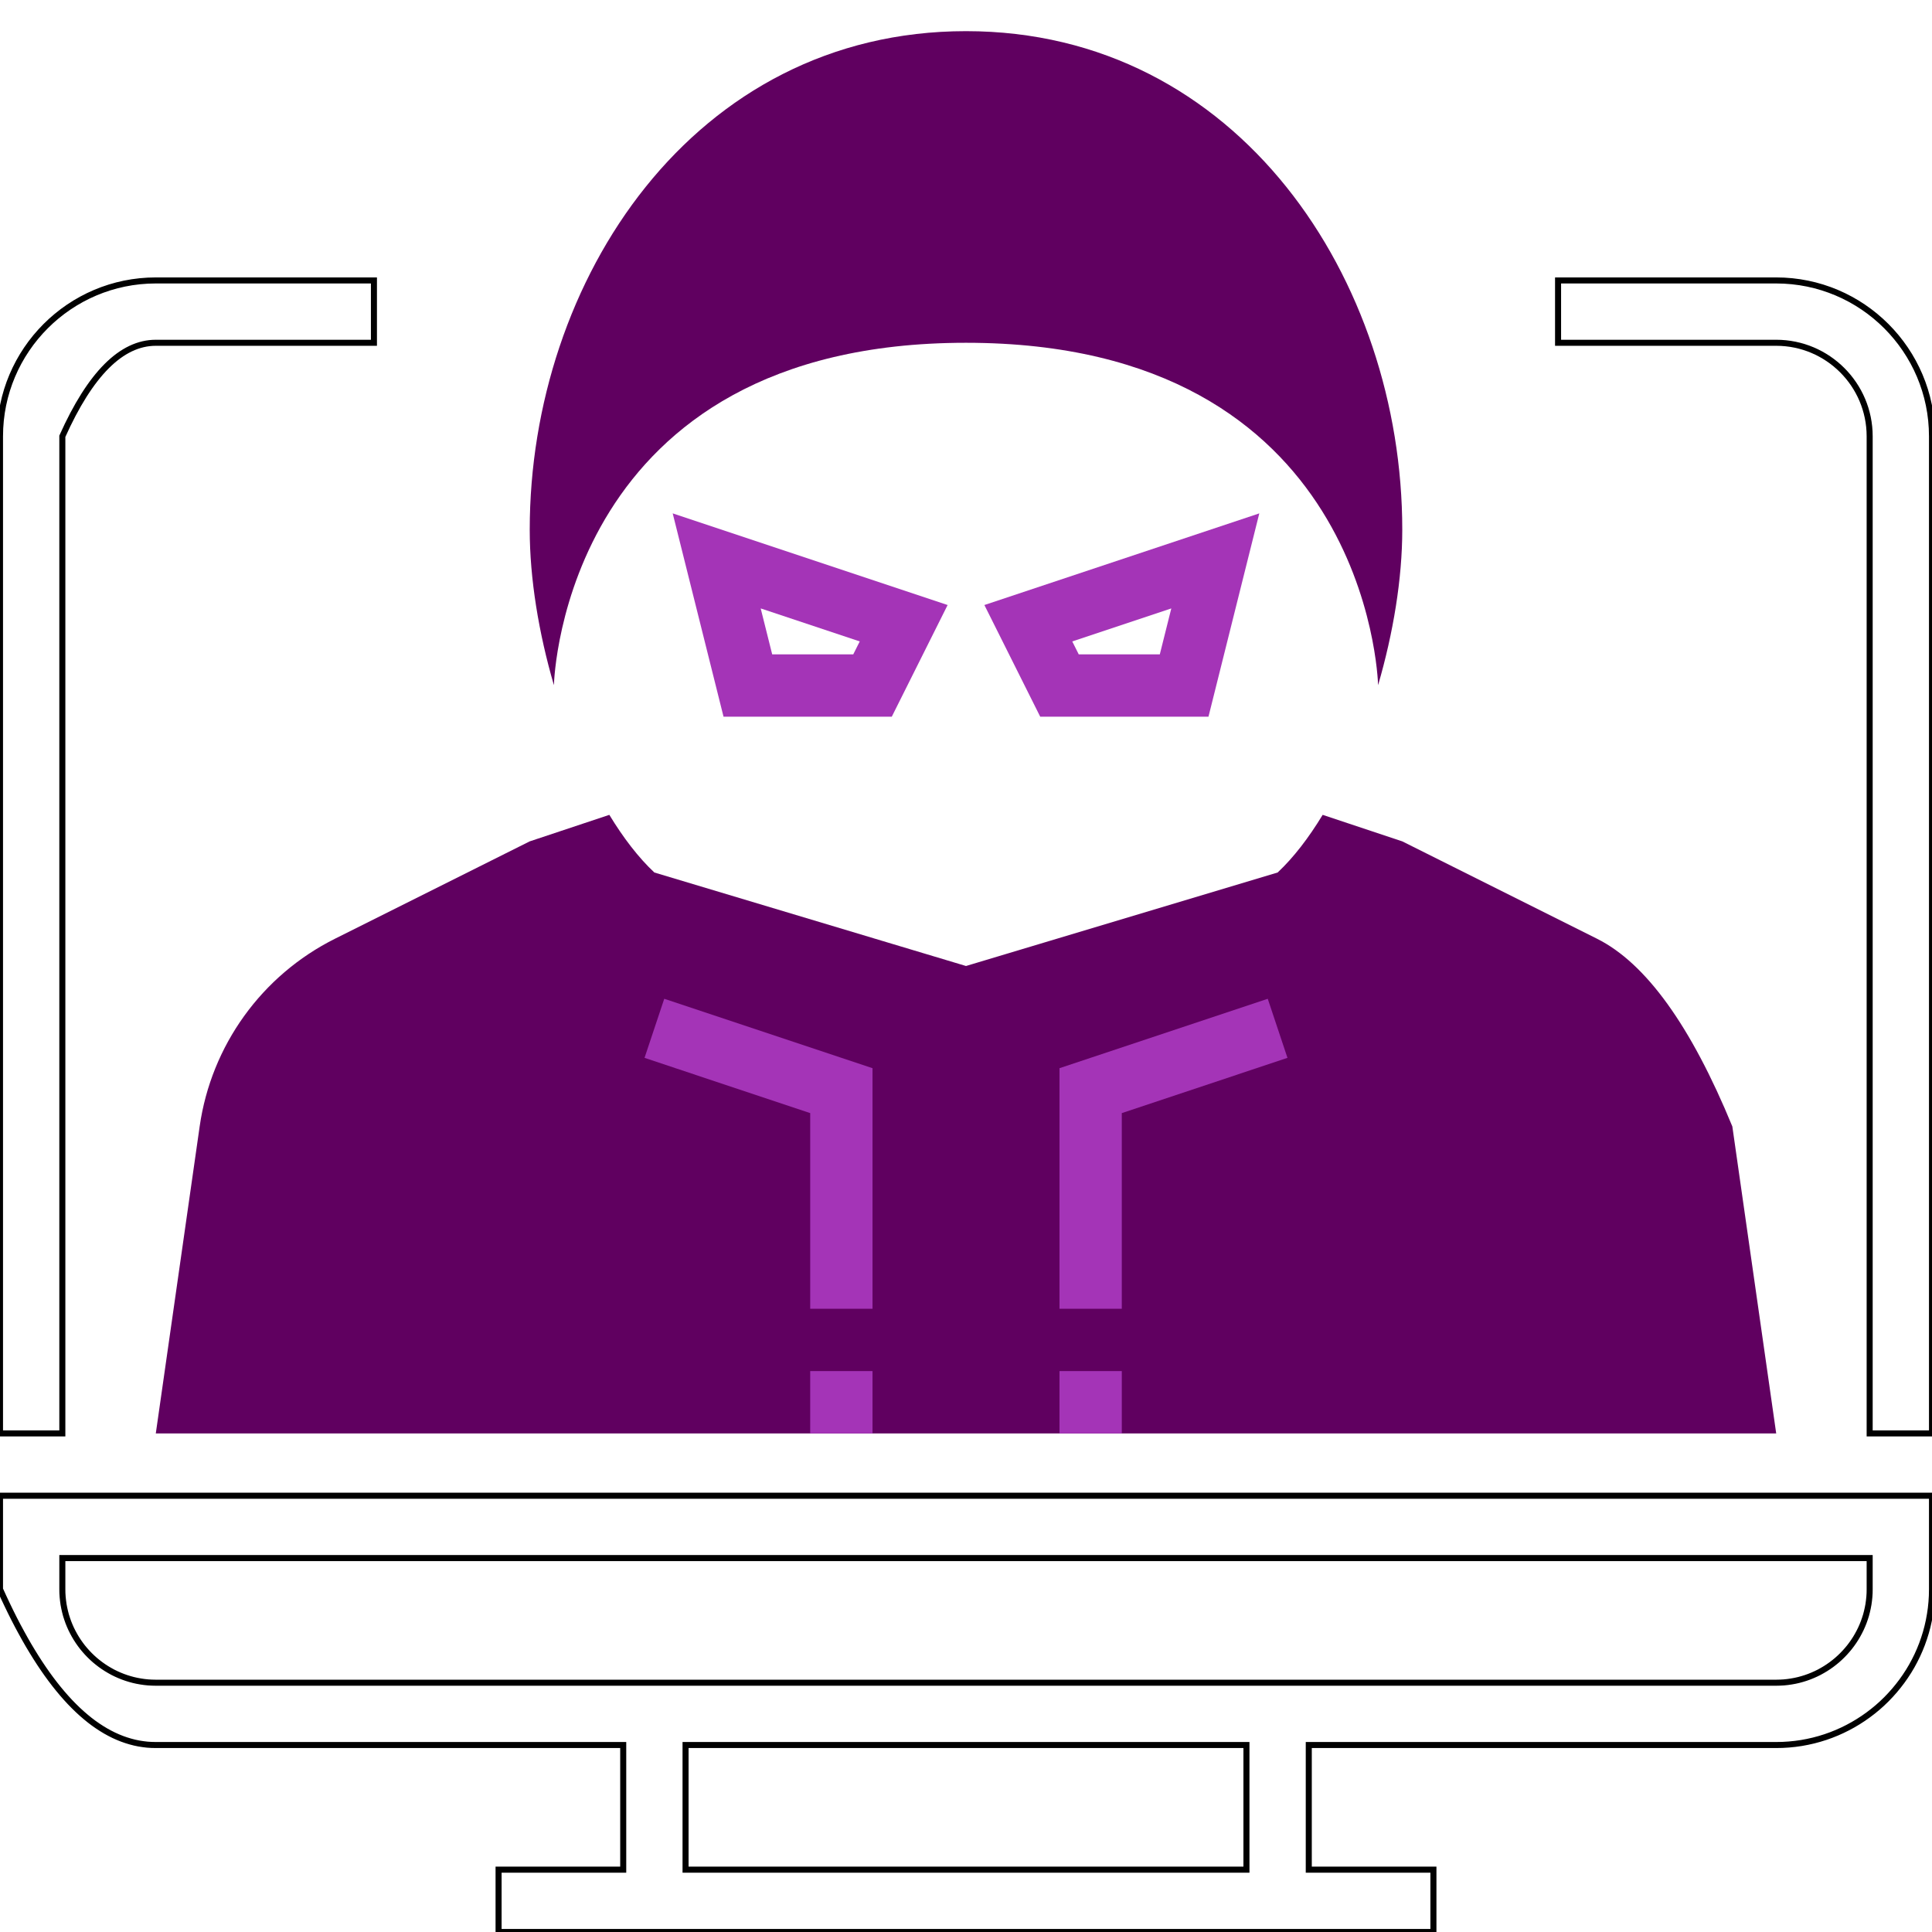
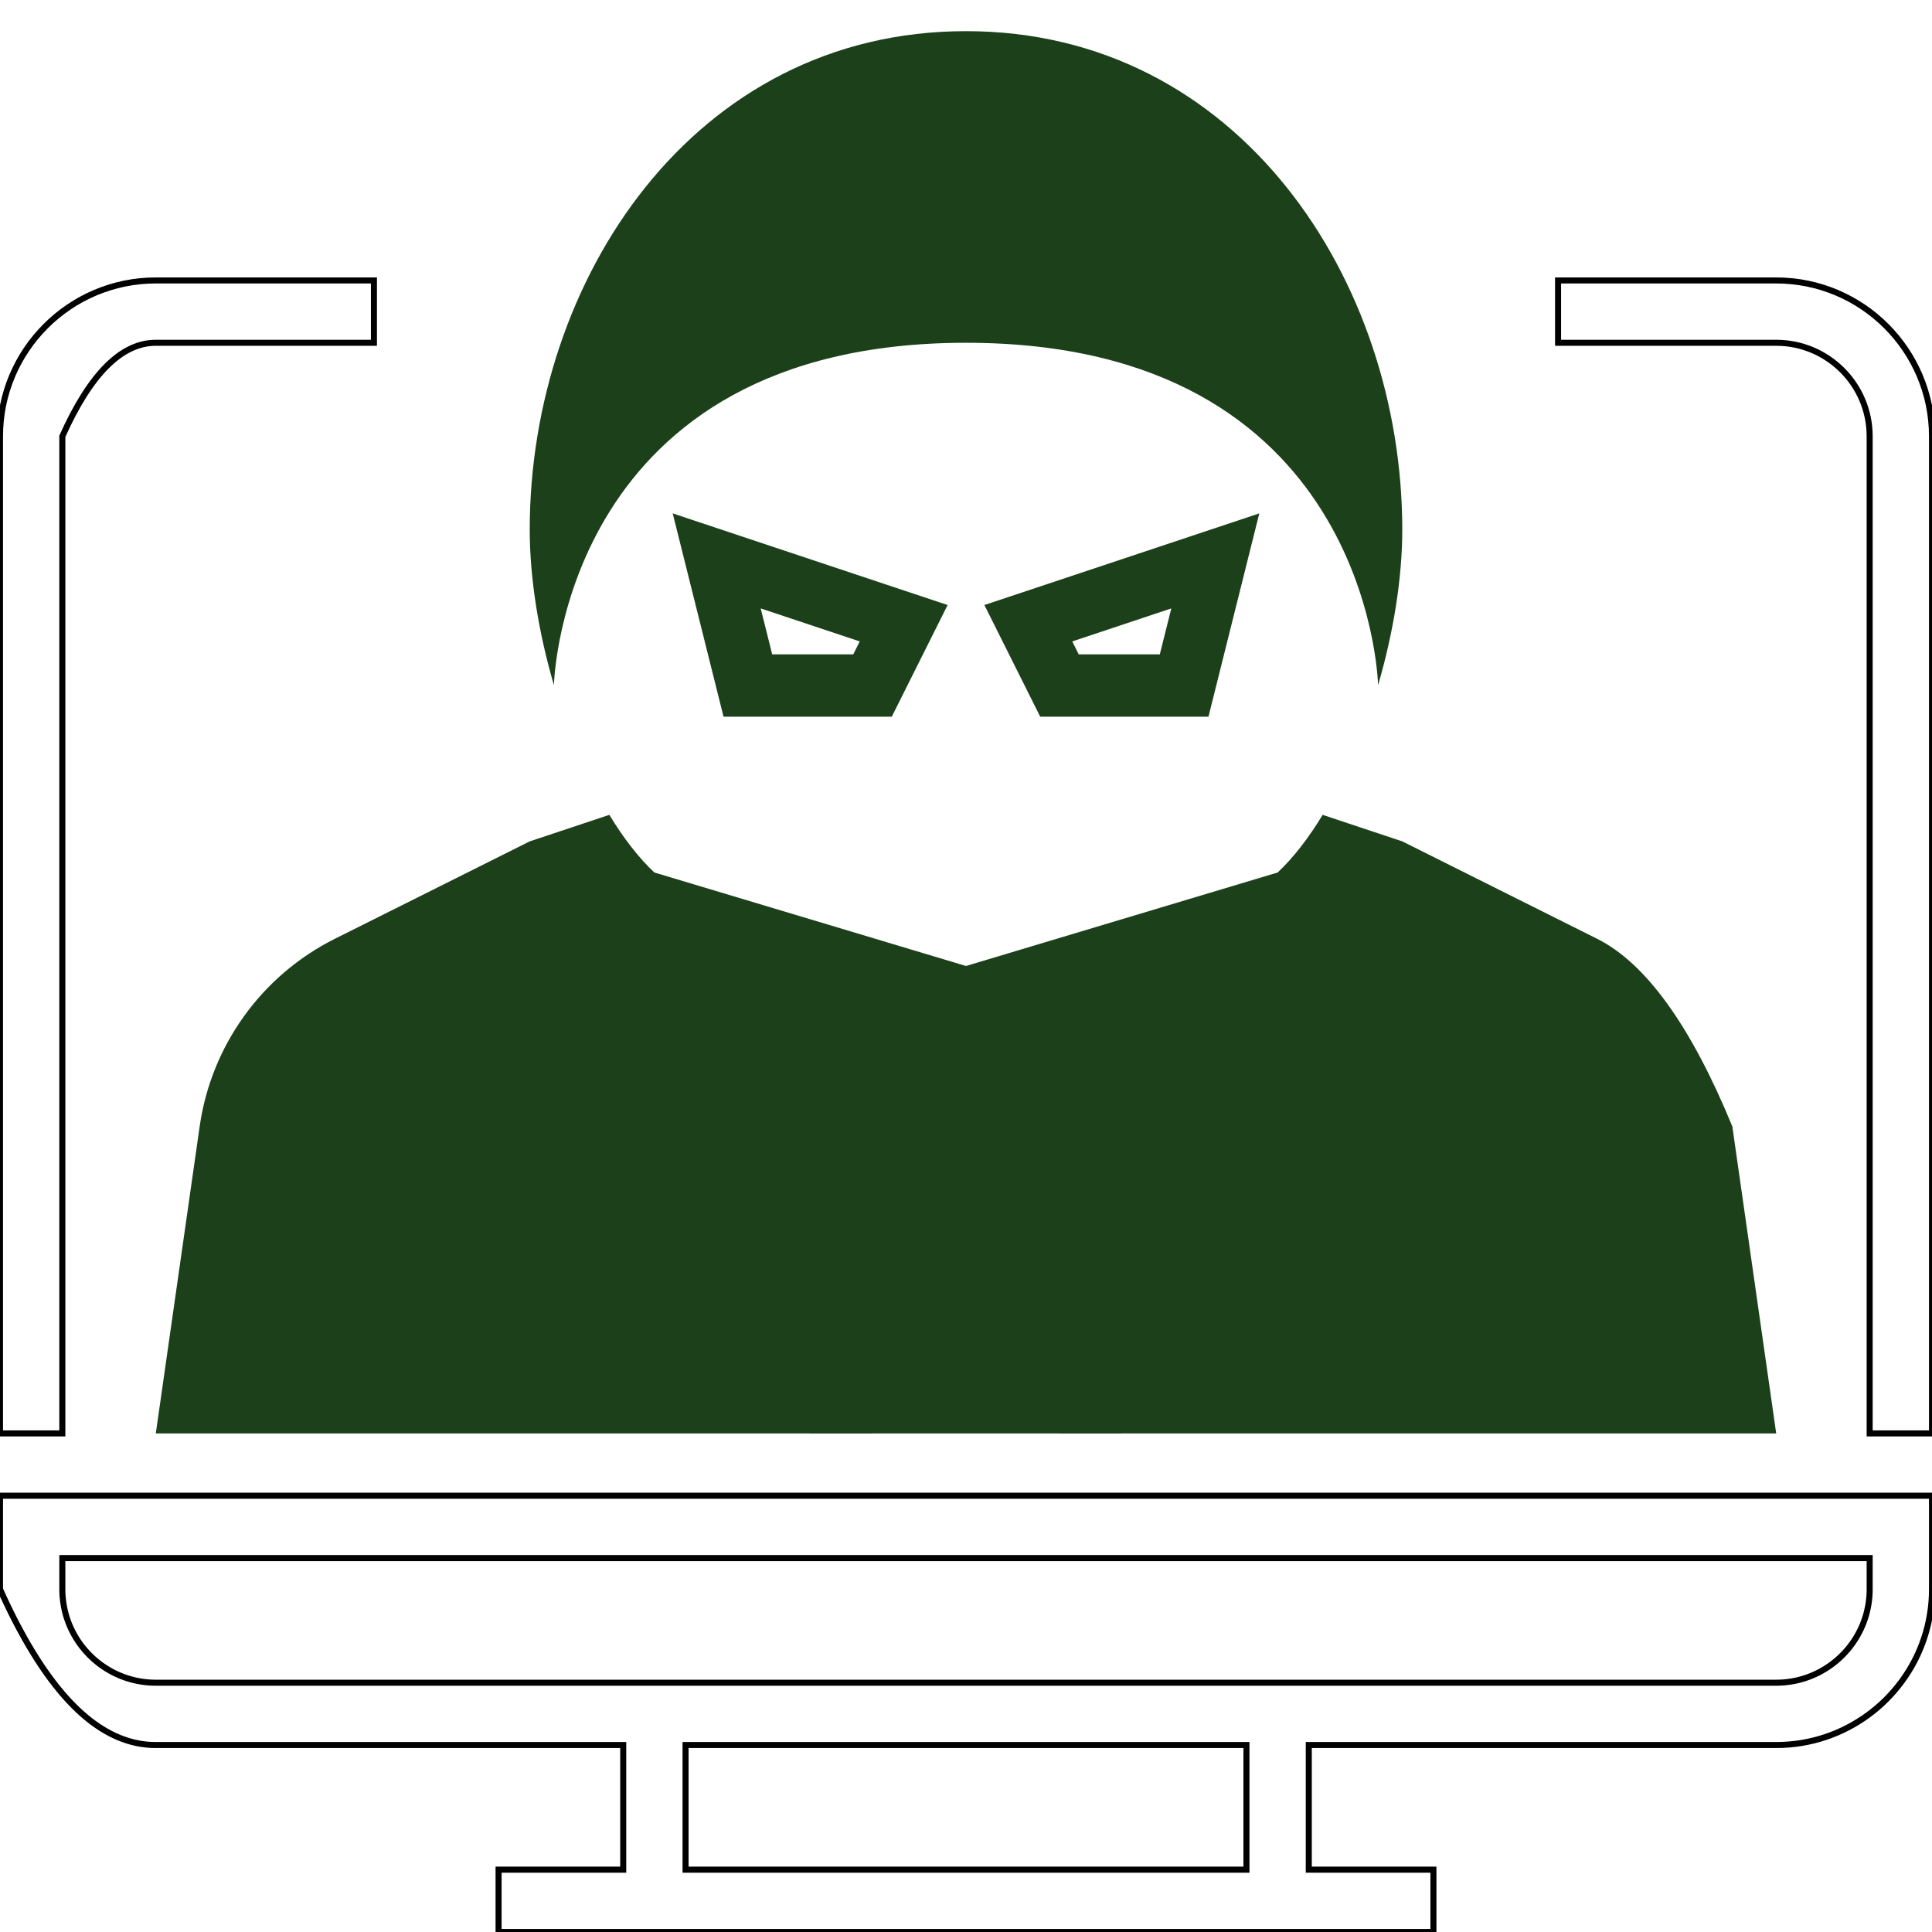
<svg xmlns="http://www.w3.org/2000/svg" xmlns:xlink="http://www.w3.org/1999/xlink" width="640" height="640">
  <defs>
    <path id="a" d="M320 10.32c-90.32 0-144.52 82.58-144.52 165.16 0 16.19 2.98 34.25 8.01 51.49.08-2.7 3.95-113.42 136.51-113.42s136.43 110.72 136.51 113.42c5.03-17.24 8.01-35.3 8.01-51.49 0-82.58-54.2-165.16-144.52-165.16z" />
    <path id="b" d="M529.04 310.97c-4.3-2.15-25.81-12.91-64.52-32.26-15.82-5.27-24.61-8.2-26.37-8.78-4.6 7.57-9.62 14.14-14.92 19.1-6.89 2.07-41.29 12.39-103.23 30.97-61.94-18.58-96.34-28.9-103.23-30.97-5.3-4.96-10.32-11.53-14.92-19.1-1.76.58-10.55 3.51-26.37 8.78-38.71 19.35-60.22 30.11-64.52 32.26a82.56 82.56 0 0 0-44.82 62.18c-.97 6.78-5.81 40.68-14.53 101.69h536.78l-14.53-101.69c-13.72-33.38-28.66-54.1-44.82-62.18z" />
    <path id="c" d="M295.41 237.42h-55.73l-16.84-67.36 91.07 30.36-18.5 37zm-12.76-20.65l2.15-4.29-32.81-10.93 3.81 15.22h26.85z" />
    <path id="d" d="M344.59 237.42l-18.5-37 91.07-30.36-16.84 67.36h-55.73zm12.76-20.65h26.85l3.81-15.22-32.81 10.93 2.15 4.29z" />
    <path id="e" d="M639.96 528.58l-.13 2.1-.21 2.08-.3 2.05-.37 2.03-.45 2-.53 1.97-.61 1.94-.67 1.9-.75 1.87-.82 1.84-.89 1.79-.95 1.76-1.02 1.71-1.09 1.67-1.14 1.62-1.21 1.58-1.26 1.53-1.32 1.48-1.37 1.43-1.43 1.38-1.48 1.32-1.53 1.26-1.58 1.2-1.63 1.15-1.67 1.08-1.71 1.02-1.75.95-1.8.89-1.83.82-1.87.75-1.91.68-1.93.6-1.97.53-2 .45-2.03.38-2.06.29-2.08.21-2.1.13-2.12.04H433.55v41.29h41.29V640H165.16v-20.65h41.29v-41.29H51.61l-1.42-.03-1.41-.09-1.41-.17-1.4-.22-1.39-.29-1.39-.36-1.38-.42-1.37-.48-1.37-.55-1.36-.61-1.35-.68-1.35-.74-1.34-.81-1.33-.87-1.33-.93-1.32-1-1.31-1.07-1.31-1.13-1.3-1.19-1.29-1.26-1.29-1.32-1.28-1.39-1.27-1.45-1.27-1.52-1.26-1.58-1.25-1.64-1.25-1.71-1.24-1.78-1.23-1.83-1.23-1.91-1.22-1.97-1.22-2.03-1.2-2.09-1.2-2.17-1.2-2.22-1.19-2.29-1.18-2.36-1.17-2.42L1.16 529 0 526.45v-30.97h640v30.97l-.04 2.13zM227.1 619.35h185.8v-41.29H227.1v41.29zm-206.45-92.9l.02 1.28.08 1.26.13 1.24.17 1.24.23 1.21.27 1.2.31 1.19.37 1.16.4 1.14.45 1.12.49 1.1.54 1.08.57 1.05.61 1.03.65 1 .69.98.72.95.76.91.79.89.83.86.85.82.89.8.92.75.95.73.97.68 1 .65 1.03.61 1.05.58 1.08.53 1.1.49 1.12.45 1.15.41 1.16.36 1.18.32 1.2.27 1.22.22 1.23.18 1.25.13 1.26.07 1.27.03h536.78l1.27-.03 1.26-.07 1.25-.13 1.23-.18 1.22-.22 1.2-.27 1.18-.32 1.16-.36 1.15-.41 1.12-.45 1.1-.49 1.08-.53 1.05-.58 1.03-.61 1-.65.97-.68.95-.73.92-.75.89-.8.85-.82.83-.86.79-.89.76-.91.72-.95.69-.98.65-1 .61-1.03.57-1.05.54-1.08.49-1.1.45-1.12.4-1.14.37-1.16.31-1.19.27-1.2.23-1.21.17-1.24.13-1.24.08-1.26.02-1.28v-10.32H20.65v10.32z" />
    <path id="f" d="M516.13 92.9v20.65h72.26c17.07 0 30.96 13.89 30.96 30.97v330.32H640V144.52c0-28.46-23.15-51.62-51.61-51.62h-72.26z" />
    <path id="g" d="M51.61 113.55h72.26V92.9H51.61C23.15 92.9 0 116.06 0 144.52v330.32h20.65V144.52c9.26-20.65 19.58-30.97 30.96-30.97z" />
    <path id="h" d="M426.49 350.43l-6.53-19.57-68.99 22.99v79.7h20.64v-64.82l54.88-18.3z" />
    <path id="i" d="M371.61 454.19v20.65h-20.64v-20.65h20.64z" />
    <path id="j" d="M220.04 330.86l-6.53 19.57 54.88 18.3v64.82h20.64v-79.7l-68.99-22.99z" />
    <path id="k" d="M289.03 454.19v20.65h-20.64v-20.65h20.64z" />
  </defs>
-   <use fill="#600060" xlink:href="#a" />
-   <use fill="#600060" xlink:href="#b" />
-   <use fill="#a434b7" xlink:href="#c" />
+   <use fill="#1C401A" xlink:href="#a" />
+   <use fill="#1C401A" xlink:href="#b" />
+   <use fill="#1c401a" xlink:href="#c" />
  <use fill-opacity="0" stroke="#000" stroke-opacity="0" xlink:href="#c" />
-   <use fill="#a434b7" xlink:href="#d" />
+   <use fill="#1c401a" xlink:href="#d" />
  <use fill-opacity="0" stroke="#000" stroke-opacity="0" xlink:href="#d" />
  <use fill-opacity="0" stroke="#000" stroke-width="2" xlink:href="#e" />
  <use fill-opacity="0" stroke="#000" stroke-width="2" xlink:href="#f" />
  <use fill-opacity="0" stroke="#000" stroke-width="2" xlink:href="#g" />
-   <use fill="#a434b7" xlink:href="#h" />
-   <use fill="#a434b7" xlink:href="#i" />
+   <use fill="#1c401a" xlink:href="#h" />
+   <use fill="#1c401a" xlink:href="#i" />
  <use fill-opacity="0" stroke="#000" stroke-opacity="0" xlink:href="#i" />
  <g>
-     <use fill="#a434b7" xlink:href="#j" />
+     <use fill="#1c401a" xlink:href="#j" />
  </g>
  <g>
-     <use fill="#a434b7" xlink:href="#k" />
+     <use fill="#1c401a" xlink:href="#k" />
    <use fill-opacity="0" stroke="#000" stroke-opacity="0" xlink:href="#k" />
  </g>
</svg>
